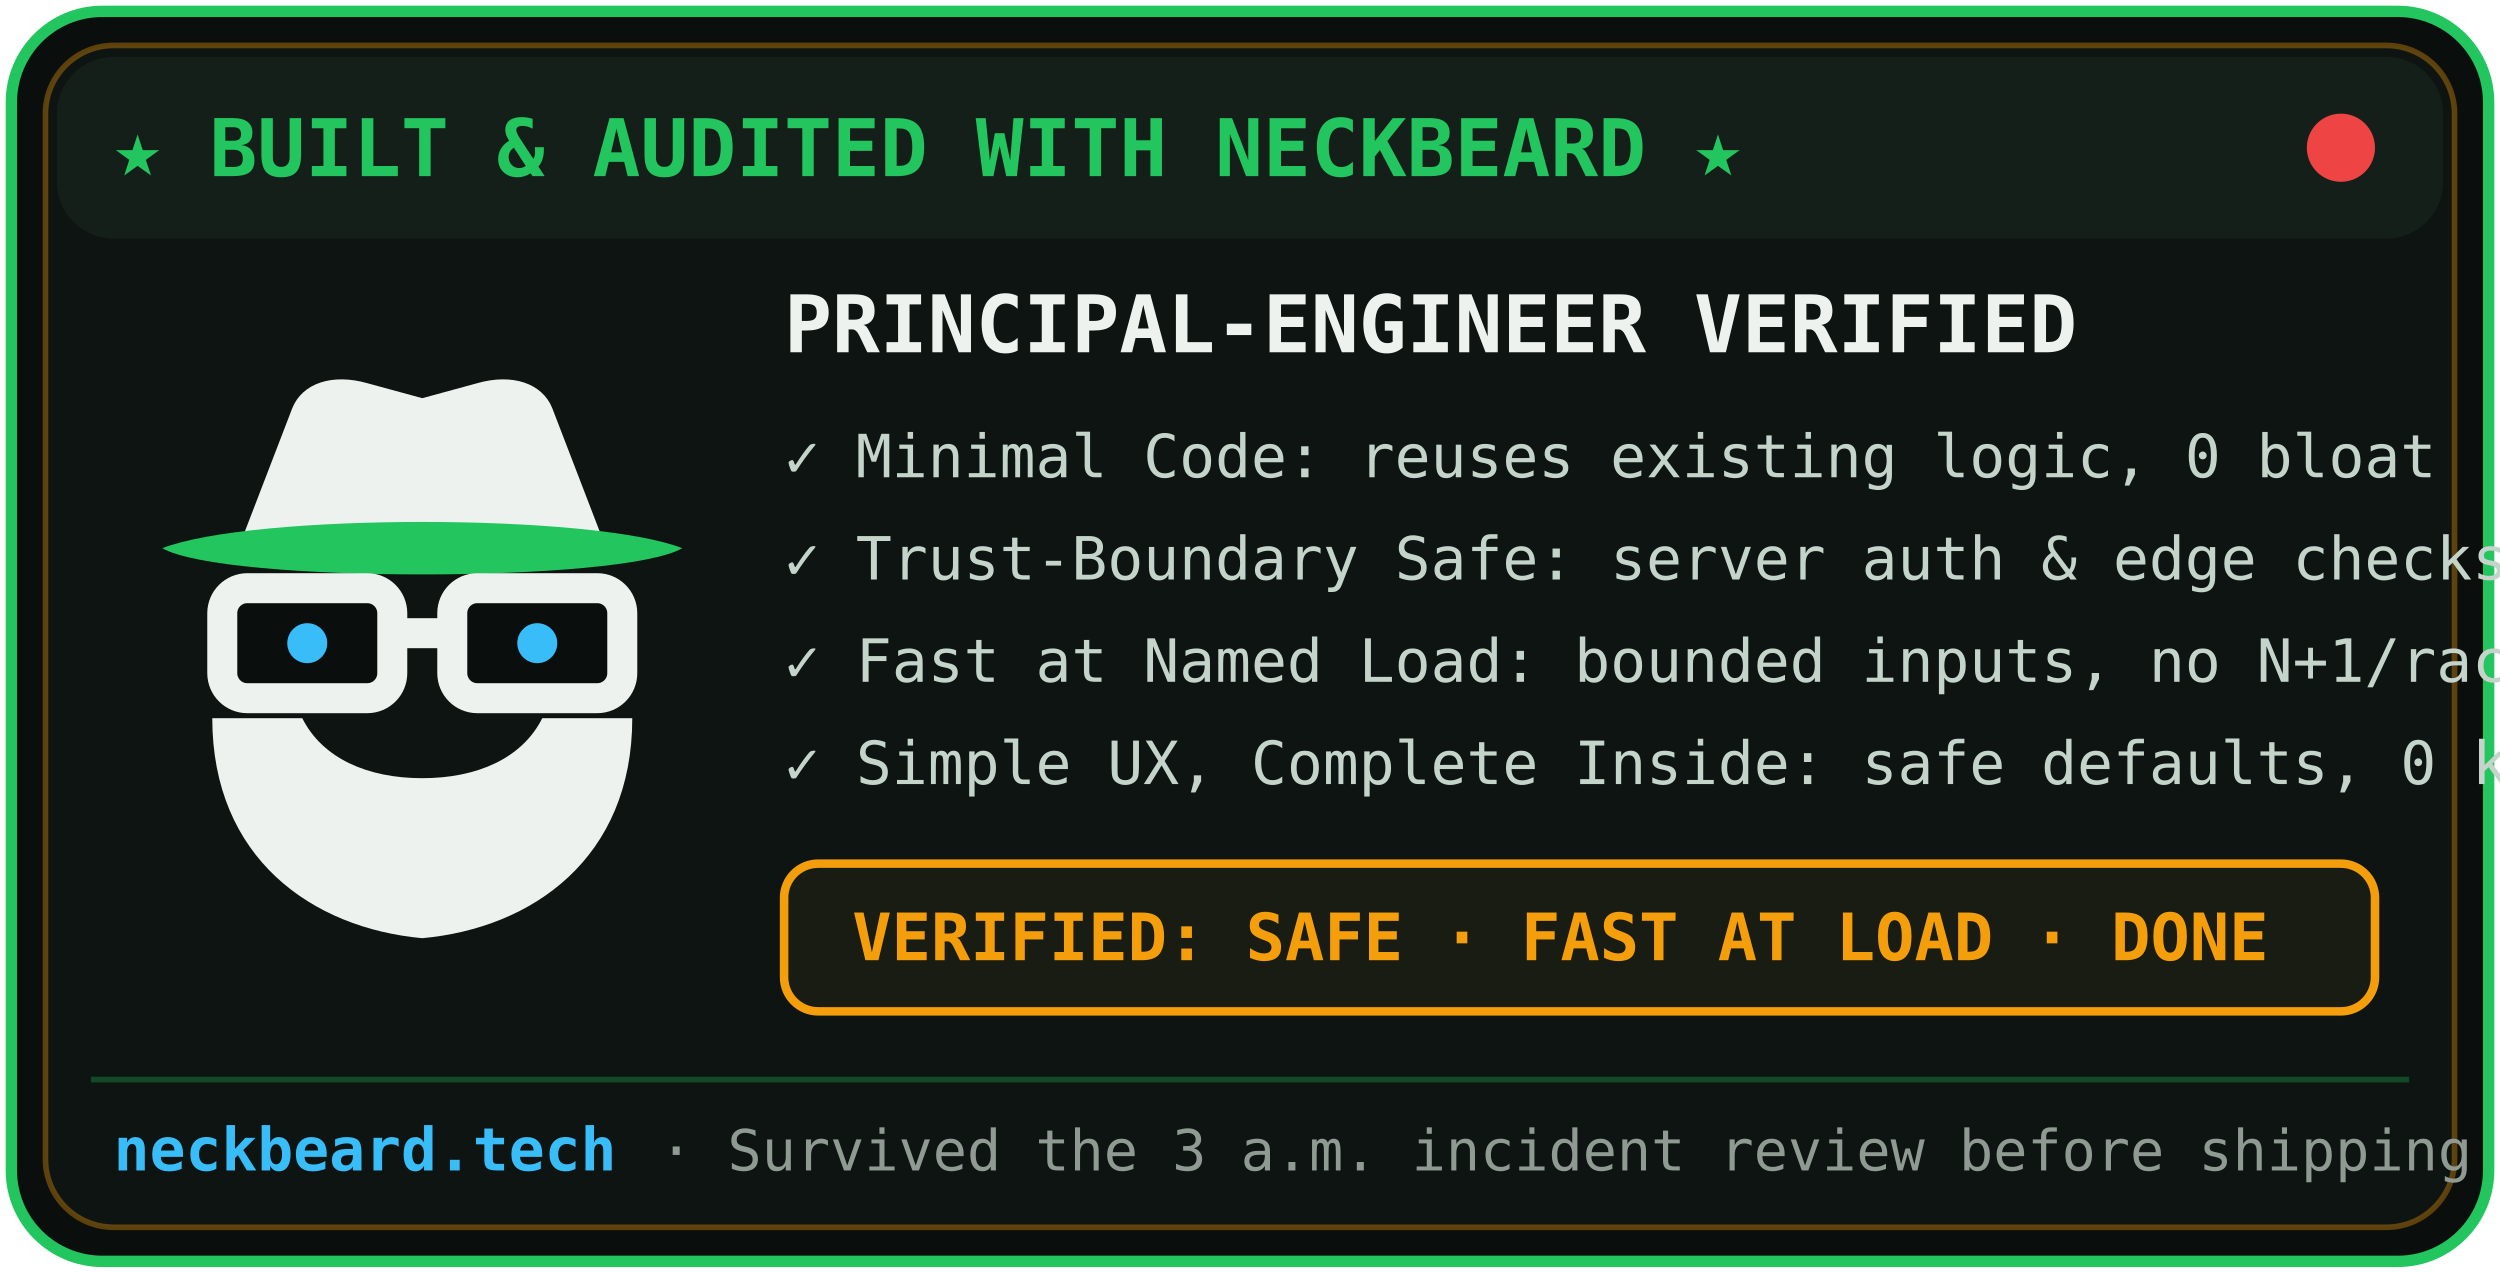
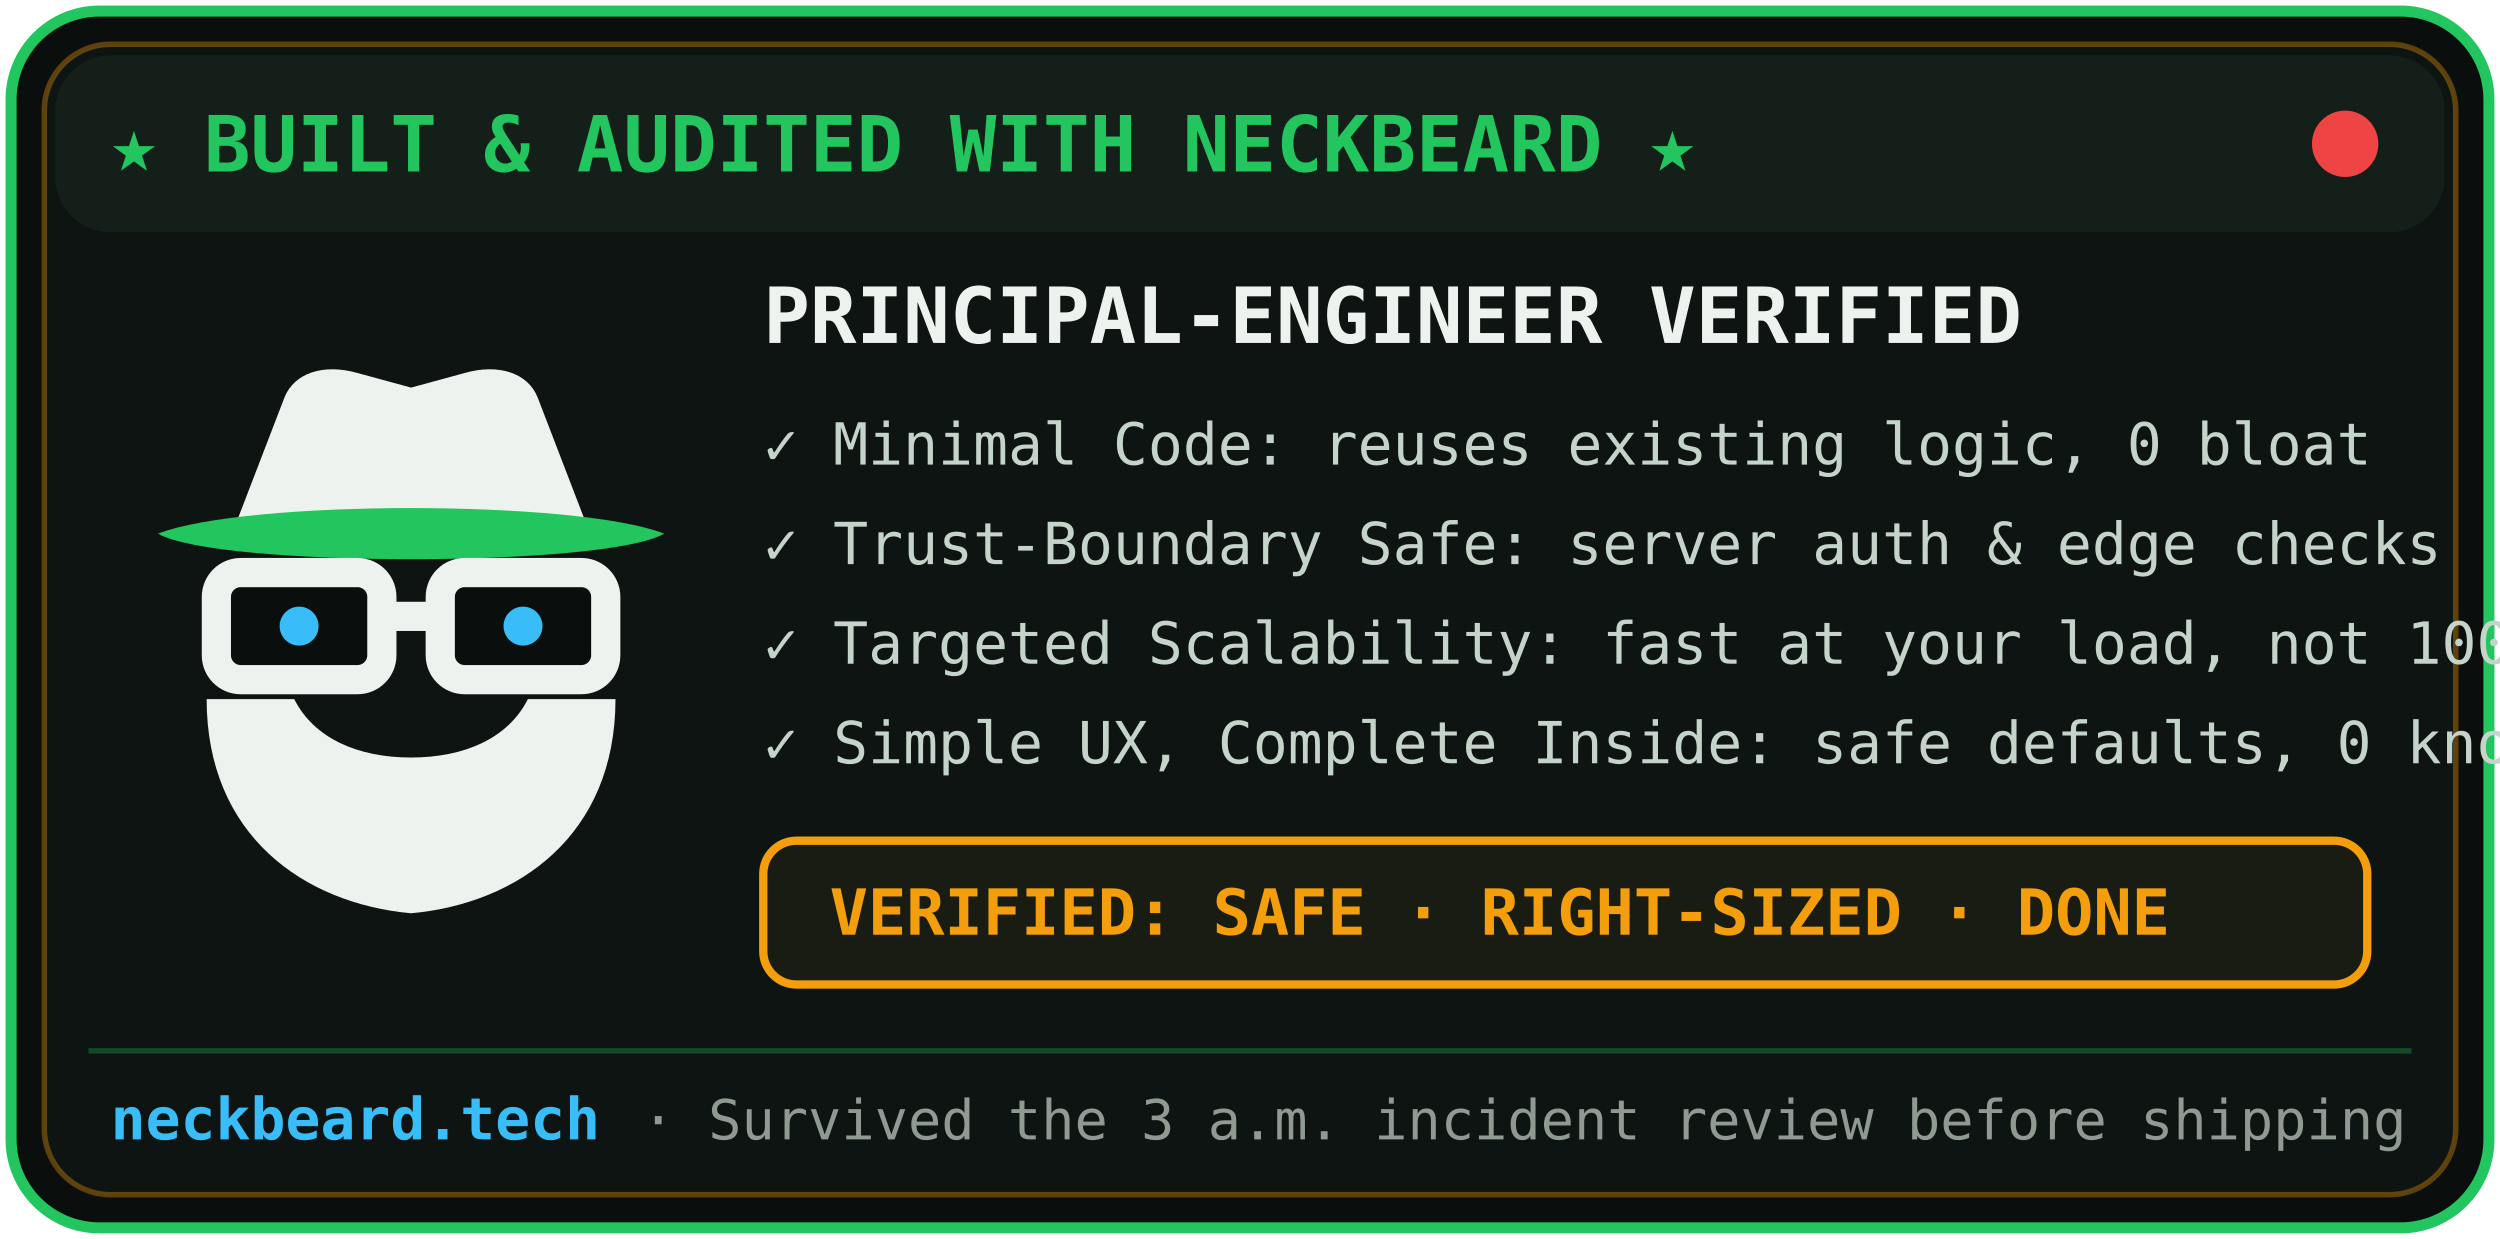
- <svg xmlns="http://www.w3.org/2000/svg" width="440" height="224" viewBox="0 0 440 224" role="img" aria-label="Built and Audited with NeckBeard: Minimal Code, Trust-Boundary Safe, Fast at Named Load, Simple UX">
-   <rect x="2" y="2" width="436" height="220" rx="16" fill="#0a0e0c" stroke="#22c55e" stroke-width="2" />
-   <rect x="8" y="8" width="424" height="208" rx="12" fill="#0e1411" stroke="#f59e0b" stroke-opacity="0.35" />
-   <rect x="10" y="10" width="420" height="32" rx="10" fill="#131f18" />
+ <svg xmlns="http://www.w3.org/2000/svg" width="452" height="224" viewBox="0 0 452 224" role="img" aria-label="Built and Audited with NeckBeard: Minimal Code, Trust-Boundary Safe, Targeted Scalability, Simple UX">
+   <rect x="2" y="2" width="448" height="220" rx="16" fill="#0a0e0c" stroke="#22c55e" stroke-width="2" />
+   <rect x="8" y="8" width="436" height="208" rx="12" fill="#0e1411" stroke="#f59e0b" stroke-opacity="0.35" />
+   <rect x="10" y="10" width="432" height="32" rx="10" fill="#131f18" />
  <text x="20" y="31" fill="#22c55e" font-family="ui-monospace,SFMono-Regular,Menlo,monospace" font-size="14" font-weight="700">★ BUILT &amp; AUDITED WITH NECKBEARD ★</text>
-   <circle cx="412" cy="26" r="6" fill="#ef4444" />
+   <circle cx="424" cy="26" r="6" fill="#ef4444" />
  <g transform="translate(18, 56) scale(0.88)" fill="#eef2ef">
    <path d="M28 44 L38 18 C40 13 46 11 53 13 L64 16 L75 13 C82 11 88 13 90 18 L100 44 Z" />
    <path d="M12 46 C30 39 98 39 116 46 C104 53 24 53 12 46 Z" fill="#22c55e" />
    <rect x="24" y="54" width="34" height="22" rx="5" fill="#0a0e0c" stroke="#eef2ef" stroke-width="6" />
    <rect x="70" y="54" width="34" height="22" rx="5" fill="#0a0e0c" stroke="#eef2ef" stroke-width="6" />
    <line x1="58" y1="63" x2="70" y2="63" stroke="#eef2ef" stroke-width="6" />
    <circle cx="41" cy="65" r="4" fill="#38bdf8" />
    <circle cx="87" cy="65" r="4" fill="#38bdf8" />
    <path d="M22 80 C22 108 42 122 64 124 C86 122 106 108 106 80 L88 80 C84 88 75 92 64 92 C53 92 44 88 40 80 Z" />
  </g>
  <text x="138" y="62" fill="#eef2ef" font-family="ui-monospace,SFMono-Regular,Menlo,monospace" font-size="14" font-weight="700">PRINCIPAL-ENGINEER VERIFIED</text>
  <text x="138" y="84" fill="#c4d4ca" font-family="ui-monospace,SFMono-Regular,Menlo,monospace" font-size="10.5">✓ Minimal Code: reuses existing logic, 0 bloat</text>
  <text x="138" y="102" fill="#c4d4ca" font-family="ui-monospace,SFMono-Regular,Menlo,monospace" font-size="10.5">✓ Trust-Boundary Safe: server auth &amp; edge checks</text>
-   <text x="138" y="120" fill="#c4d4ca" font-family="ui-monospace,SFMono-Regular,Menlo,monospace" font-size="10.5">✓ Fast at Named Load: bounded inputs, no N+1/races</text>
+   <text x="138" y="120" fill="#c4d4ca" font-family="ui-monospace,SFMono-Regular,Menlo,monospace" font-size="10.5">✓ Targeted Scalability: fast at your load, not 100x</text>
  <text x="138" y="138" fill="#c4d4ca" font-family="ui-monospace,SFMono-Regular,Menlo,monospace" font-size="10.5">✓ Simple UX, Complete Inside: safe defaults, 0 knobs</text>
-   <rect x="138" y="152" width="280" height="26" rx="6" fill="#181c12" stroke="#f59e0b" stroke-width="1.5" />
-   <text x="150" y="169" fill="#f59e0b" font-family="ui-monospace,SFMono-Regular,Menlo,monospace" font-size="11.5" font-weight="700">VERIFIED: SAFE · FAST AT LOAD · DONE</text>
-   <line x1="16" y1="190" x2="424" y2="190" stroke="#22c55e" stroke-opacity="0.3" />
+   <rect x="138" y="152" width="290" height="26" rx="6" fill="#181c12" stroke="#f59e0b" stroke-width="1.5" />
+   <text x="150" y="169" fill="#f59e0b" font-family="ui-monospace,SFMono-Regular,Menlo,monospace" font-size="11.5" font-weight="700">VERIFIED: SAFE · RIGHT-SIZED · DONE</text>
+   <line x1="16" y1="190" x2="436" y2="190" stroke="#22c55e" stroke-opacity="0.3" />
  <text x="20" y="206" fill="#38bdf8" font-family="ui-monospace,SFMono-Regular,Menlo,monospace" font-size="10.5" font-weight="700">neckbeard.tech</text>
  <text x="116" y="206" fill="#8e9a92" font-family="ui-monospace,SFMono-Regular,Menlo,monospace" font-size="10">· Survived the 3 a.m. incident review before shipping</text>
</svg>
